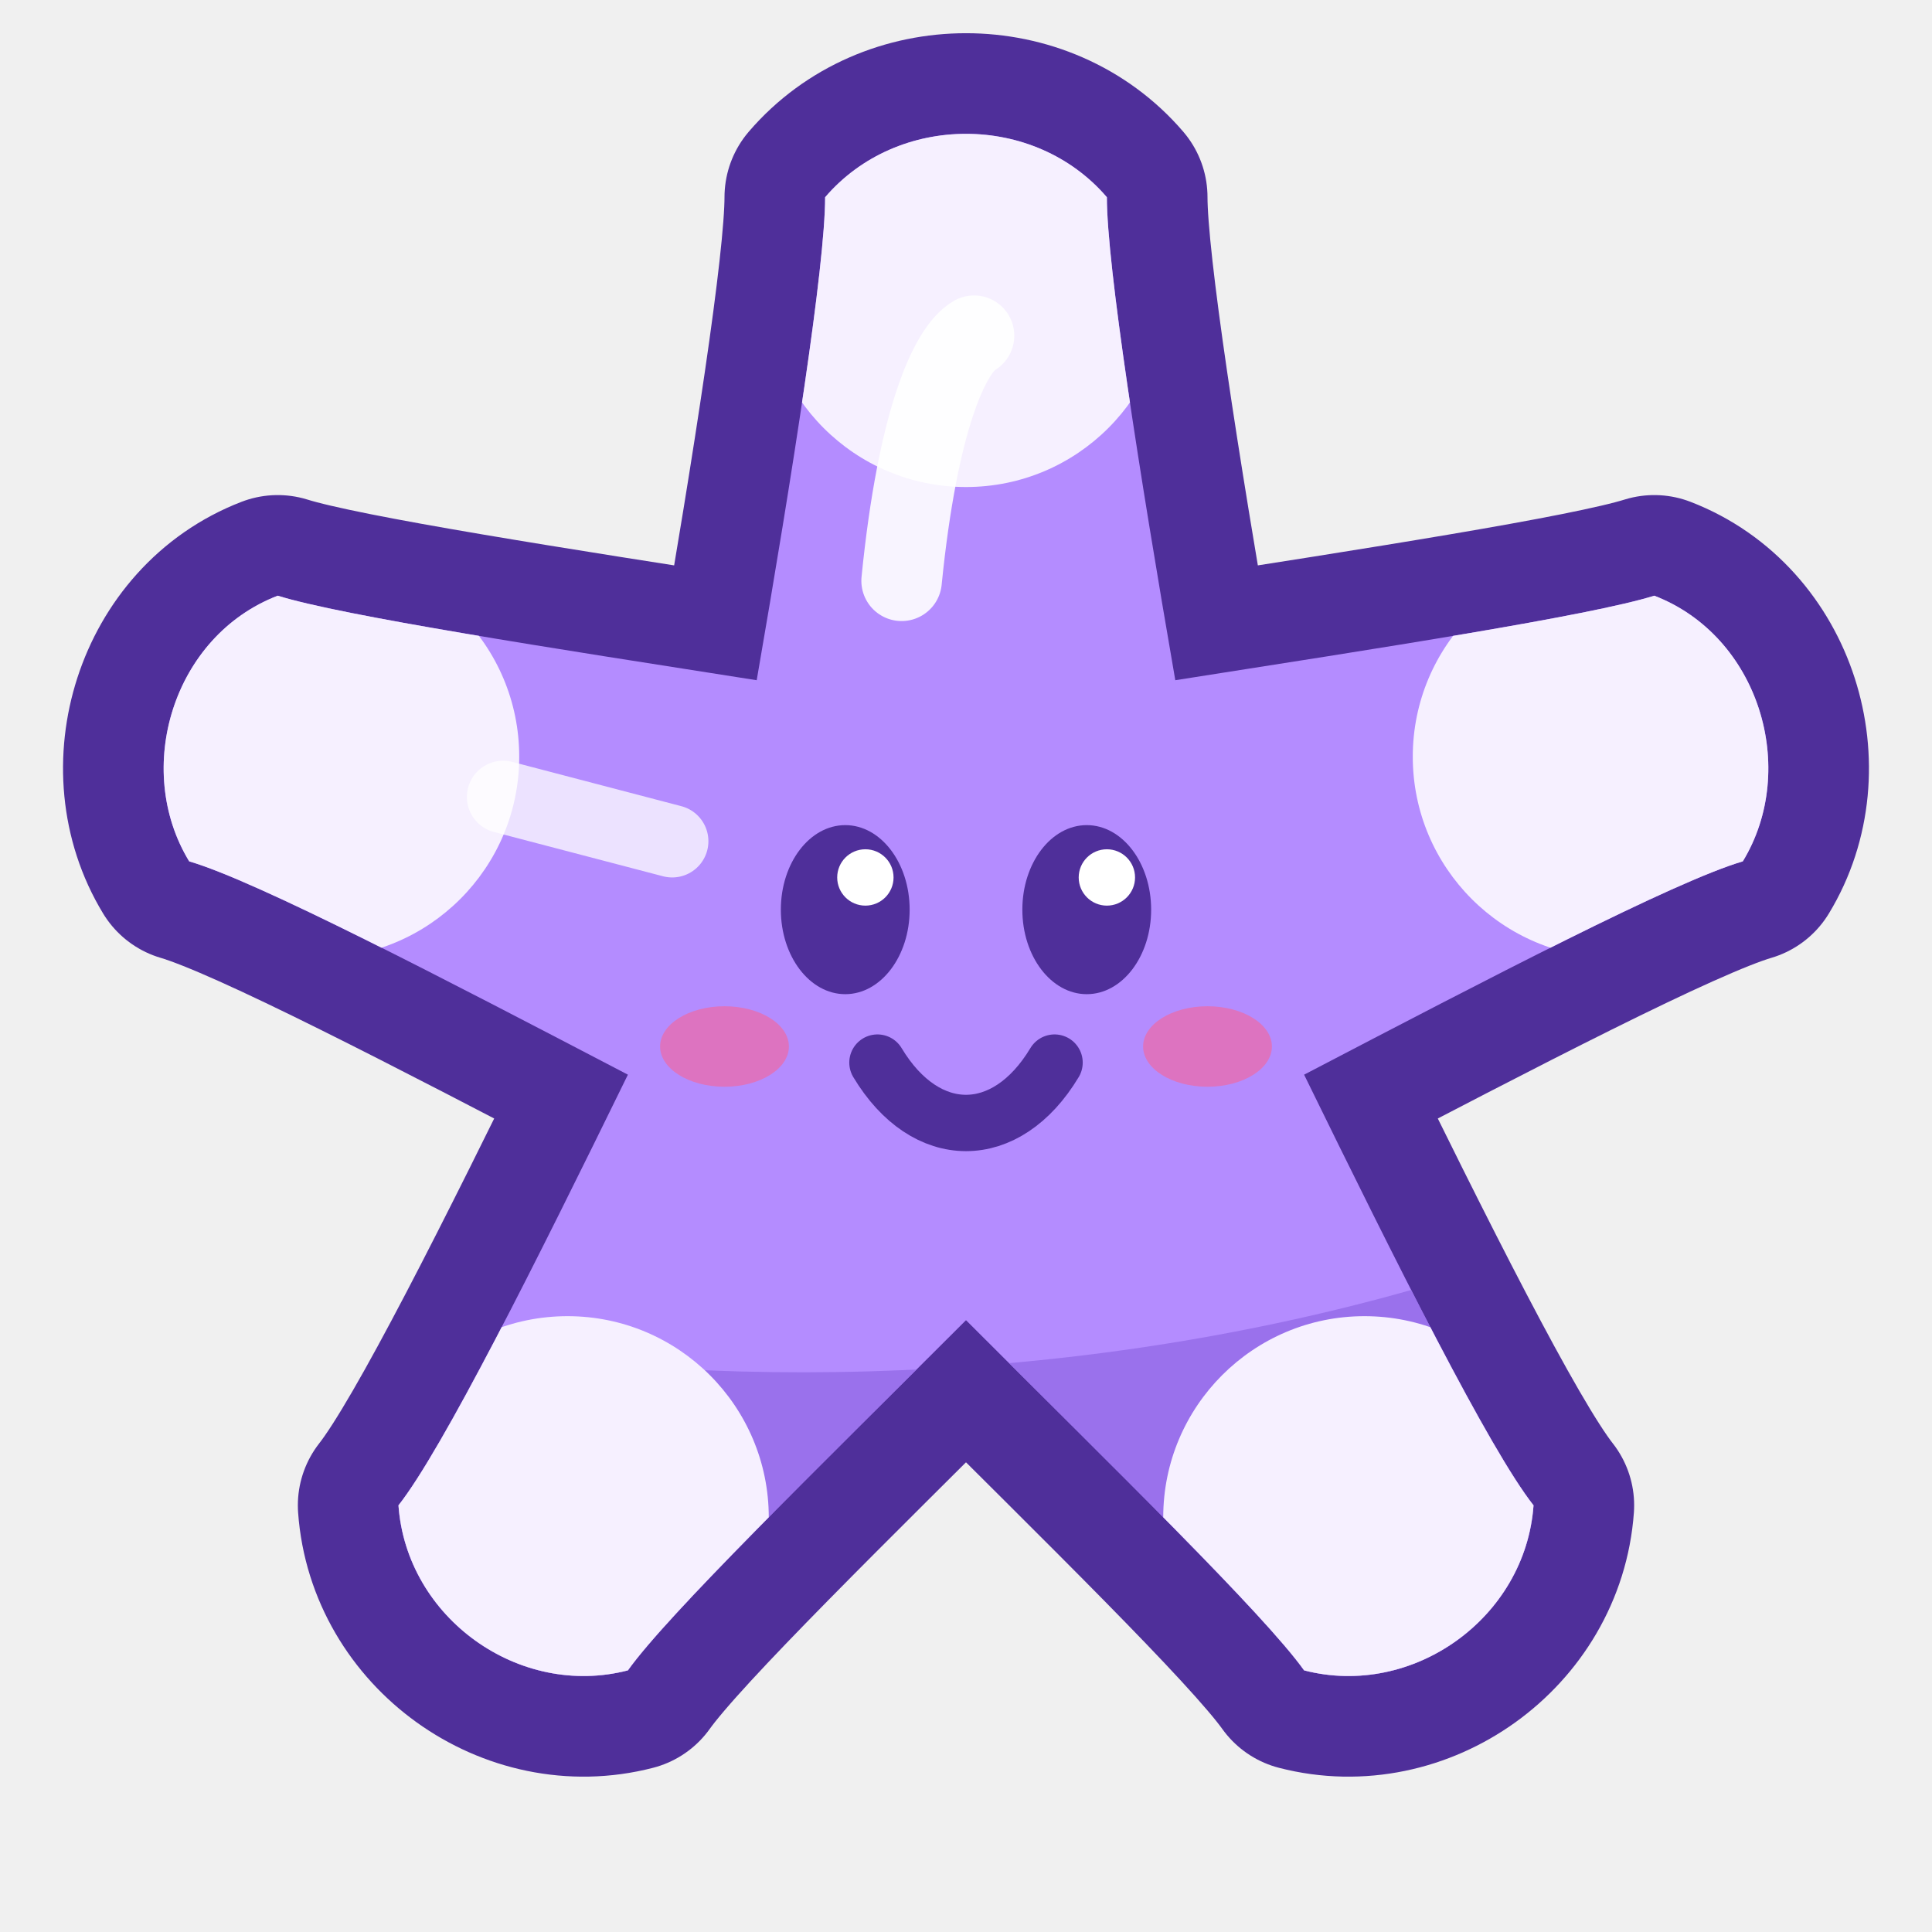
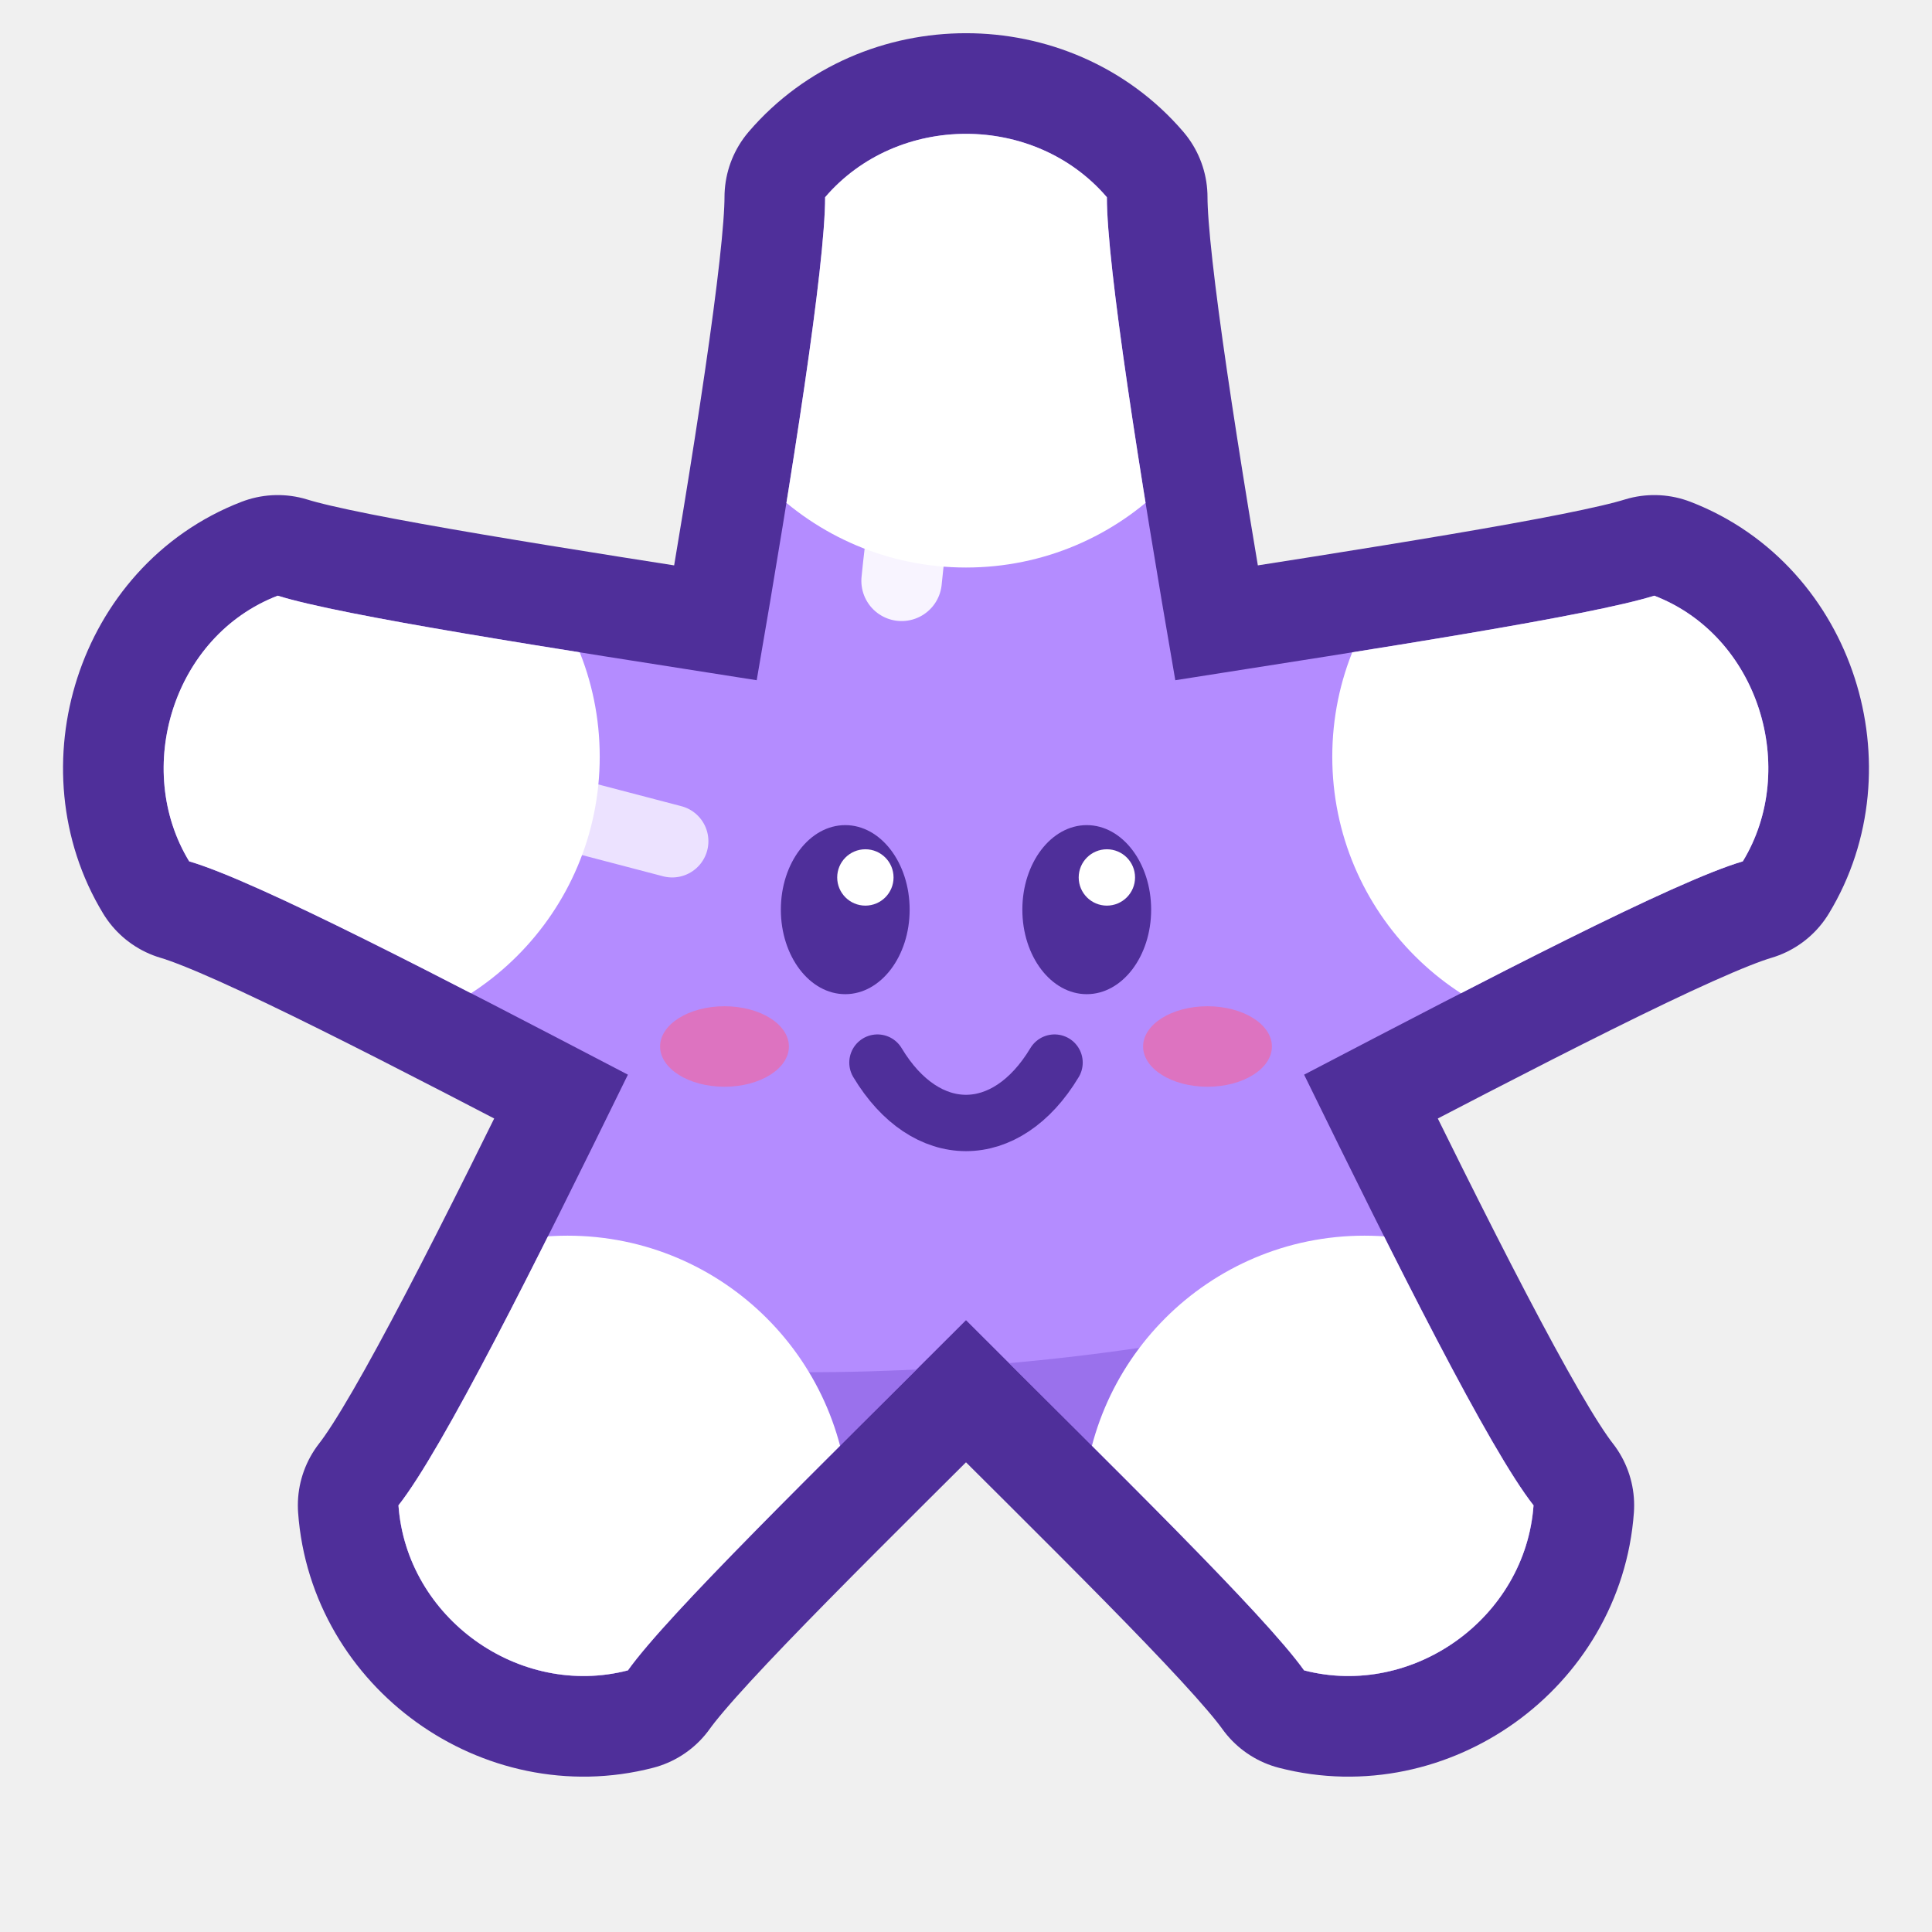
<svg xmlns="http://www.w3.org/2000/svg" width="48" height="48" viewBox="0 0 48 48">
  <defs>
    <clipPath id="s3">
      <path d="M29.2,16.9 C34.3,16.1 39.5,15.3 41.1,14.8 C43.7,15.8 44.7,19.1 43.3,21.4 C41.6,21.9 37,24.3 32.4,26.7 C34.7,31.4 37,36 38.1,37.4 C37.9,40.2 35.1,42.2 32.4,41.5 C31.4,40.1 27.7,36.5 24,32.8 C20.3,36.5 16.6,40.1 15.6,41.5 C12.9,42.2 10.1,40.2 9.9,37.4 C11,36 13.3,31.4 15.6,26.7 C11,24.3 6.4,21.9 4.7,21.4 C3.3,19.1 4.3,15.8 6.9,14.8 C8.5,15.3 13.7,16.1 18.8,16.9 C19.7,11.7 20.5,6.6 20.5,4.9 C22.3,2.8 25.7,2.8 27.5,4.9 C27.5,6.6 28.3,11.7 29.2,16.9 Z" />
    </clipPath>
  </defs>
  <path d="M29.2,16.9 C34.3,16.1 39.5,15.3 41.1,14.8 C43.7,15.8 44.7,19.1 43.3,21.4 C41.6,21.9 37,24.3 32.4,26.7 C34.7,31.4 37,36 38.1,37.4 C37.9,40.2 35.1,42.2 32.4,41.5 C31.4,40.1 27.7,36.5 24,32.8 C20.3,36.5 16.6,40.1 15.6,41.5 C12.9,42.2 10.1,40.2 9.9,37.4 C11,36 13.3,31.4 15.6,26.7 C11,24.3 6.4,21.9 4.7,21.4 C3.3,19.1 4.3,15.8 6.9,14.8 C8.5,15.3 13.7,16.1 18.8,16.9 C19.7,11.7 20.5,6.6 20.5,4.9 C22.3,2.8 25.7,2.8 27.5,4.9 C27.5,6.6 28.3,11.7 29.2,16.9 Z" fill="#4f2f9a" stroke="#4f2f9a" stroke-width="5" stroke-linejoin="round" stroke-linecap="round" />
  <path d="M29.2,16.9 C34.3,16.1 39.5,15.3 41.1,14.8 C43.7,15.8 44.7,19.1 43.3,21.4 C41.6,21.9 37,24.3 32.4,26.7 C34.7,31.4 37,36 38.1,37.4 C37.9,40.2 35.1,42.2 32.4,41.5 C31.4,40.1 27.7,36.5 24,32.8 C20.3,36.5 16.6,40.1 15.6,41.5 C12.9,42.2 10.1,40.2 9.9,37.4 C11,36 13.3,31.4 15.6,26.7 C11,24.3 6.4,21.9 4.7,21.4 C3.3,19.1 4.3,15.8 6.9,14.8 C8.5,15.3 13.7,16.1 18.8,16.9 C19.7,11.7 20.5,6.6 20.5,4.9 C22.3,2.8 25.7,2.8 27.5,4.9 C27.5,6.6 28.3,11.7 29.2,16.9 Z" fill="#b48cff" />
  <g clip-path="url(#s3)">
    <path d="M0,30 C12,36 34,36 48,26 L48,48 L0,48 Z" fill="#9168e6" opacity="0.75" />
-     <circle cx="24" cy="7.1" r="5" fill="#f6f0ff" />
-     <circle cx="40.1" cy="18.8" r="5" fill="#f6f0ff" />
-     <circle cx="33.9" cy="37.7" r="5" fill="#f6f0ff" />
-     <circle cx="14.1" cy="37.7" r="5" fill="#f6f0ff" />
-     <circle cx="7.9" cy="18.8" r="5" fill="#f6f0ff" />
+     <circle cx="24" cy="7.1" r="7" fill="#ffffff" />
+     <circle cx="40.1" cy="18.8" r="7" fill="#ffffff" />
+     <circle cx="33.9" cy="37.7" r="7" fill="#ffffff" />
+     <circle cx="14.1" cy="37.7" r="7" fill="#ffffff" />
+     <circle cx="7.9" cy="18.8" r="7" fill="#ffffff" />
  </g>
  <path d="M22.4,14.43 C22.8,10.428 23.6,8.688 24.2,8.34" fill="none" stroke="#fff" stroke-width="2" opacity=".9" stroke-linejoin="round" stroke-linecap="round" />
  <path d="M12.5,19.8 L16.7,20.9" stroke="#fff" stroke-width="1.8" opacity=".75" stroke-linejoin="round" stroke-linecap="round" />
  <ellipse cx="21" cy="22.6" rx="1.6" ry="2.1" fill="#4f2f9a" />
  <circle cx="21.5" cy="21.8" r=".7" fill="#fff" />
  <ellipse cx="27" cy="22.6" rx="1.6" ry="2.1" fill="#4f2f9a" />
  <circle cx="27.5" cy="21.8" r=".7" fill="#fff" />
  <path d="M21.8,26.4 C23,28.4 25,28.4 26.2,26.4" fill="none" stroke="#4f2f9a" stroke-width="1.4" stroke-linejoin="round" stroke-linecap="round" />
  <ellipse cx="18" cy="26" rx="1.6" ry="1" fill="#ff5f8c" opacity=".55" />
  <ellipse cx="30" cy="26" rx="1.6" ry="1" fill="#ff5f8c" opacity=".55" />
</svg>
